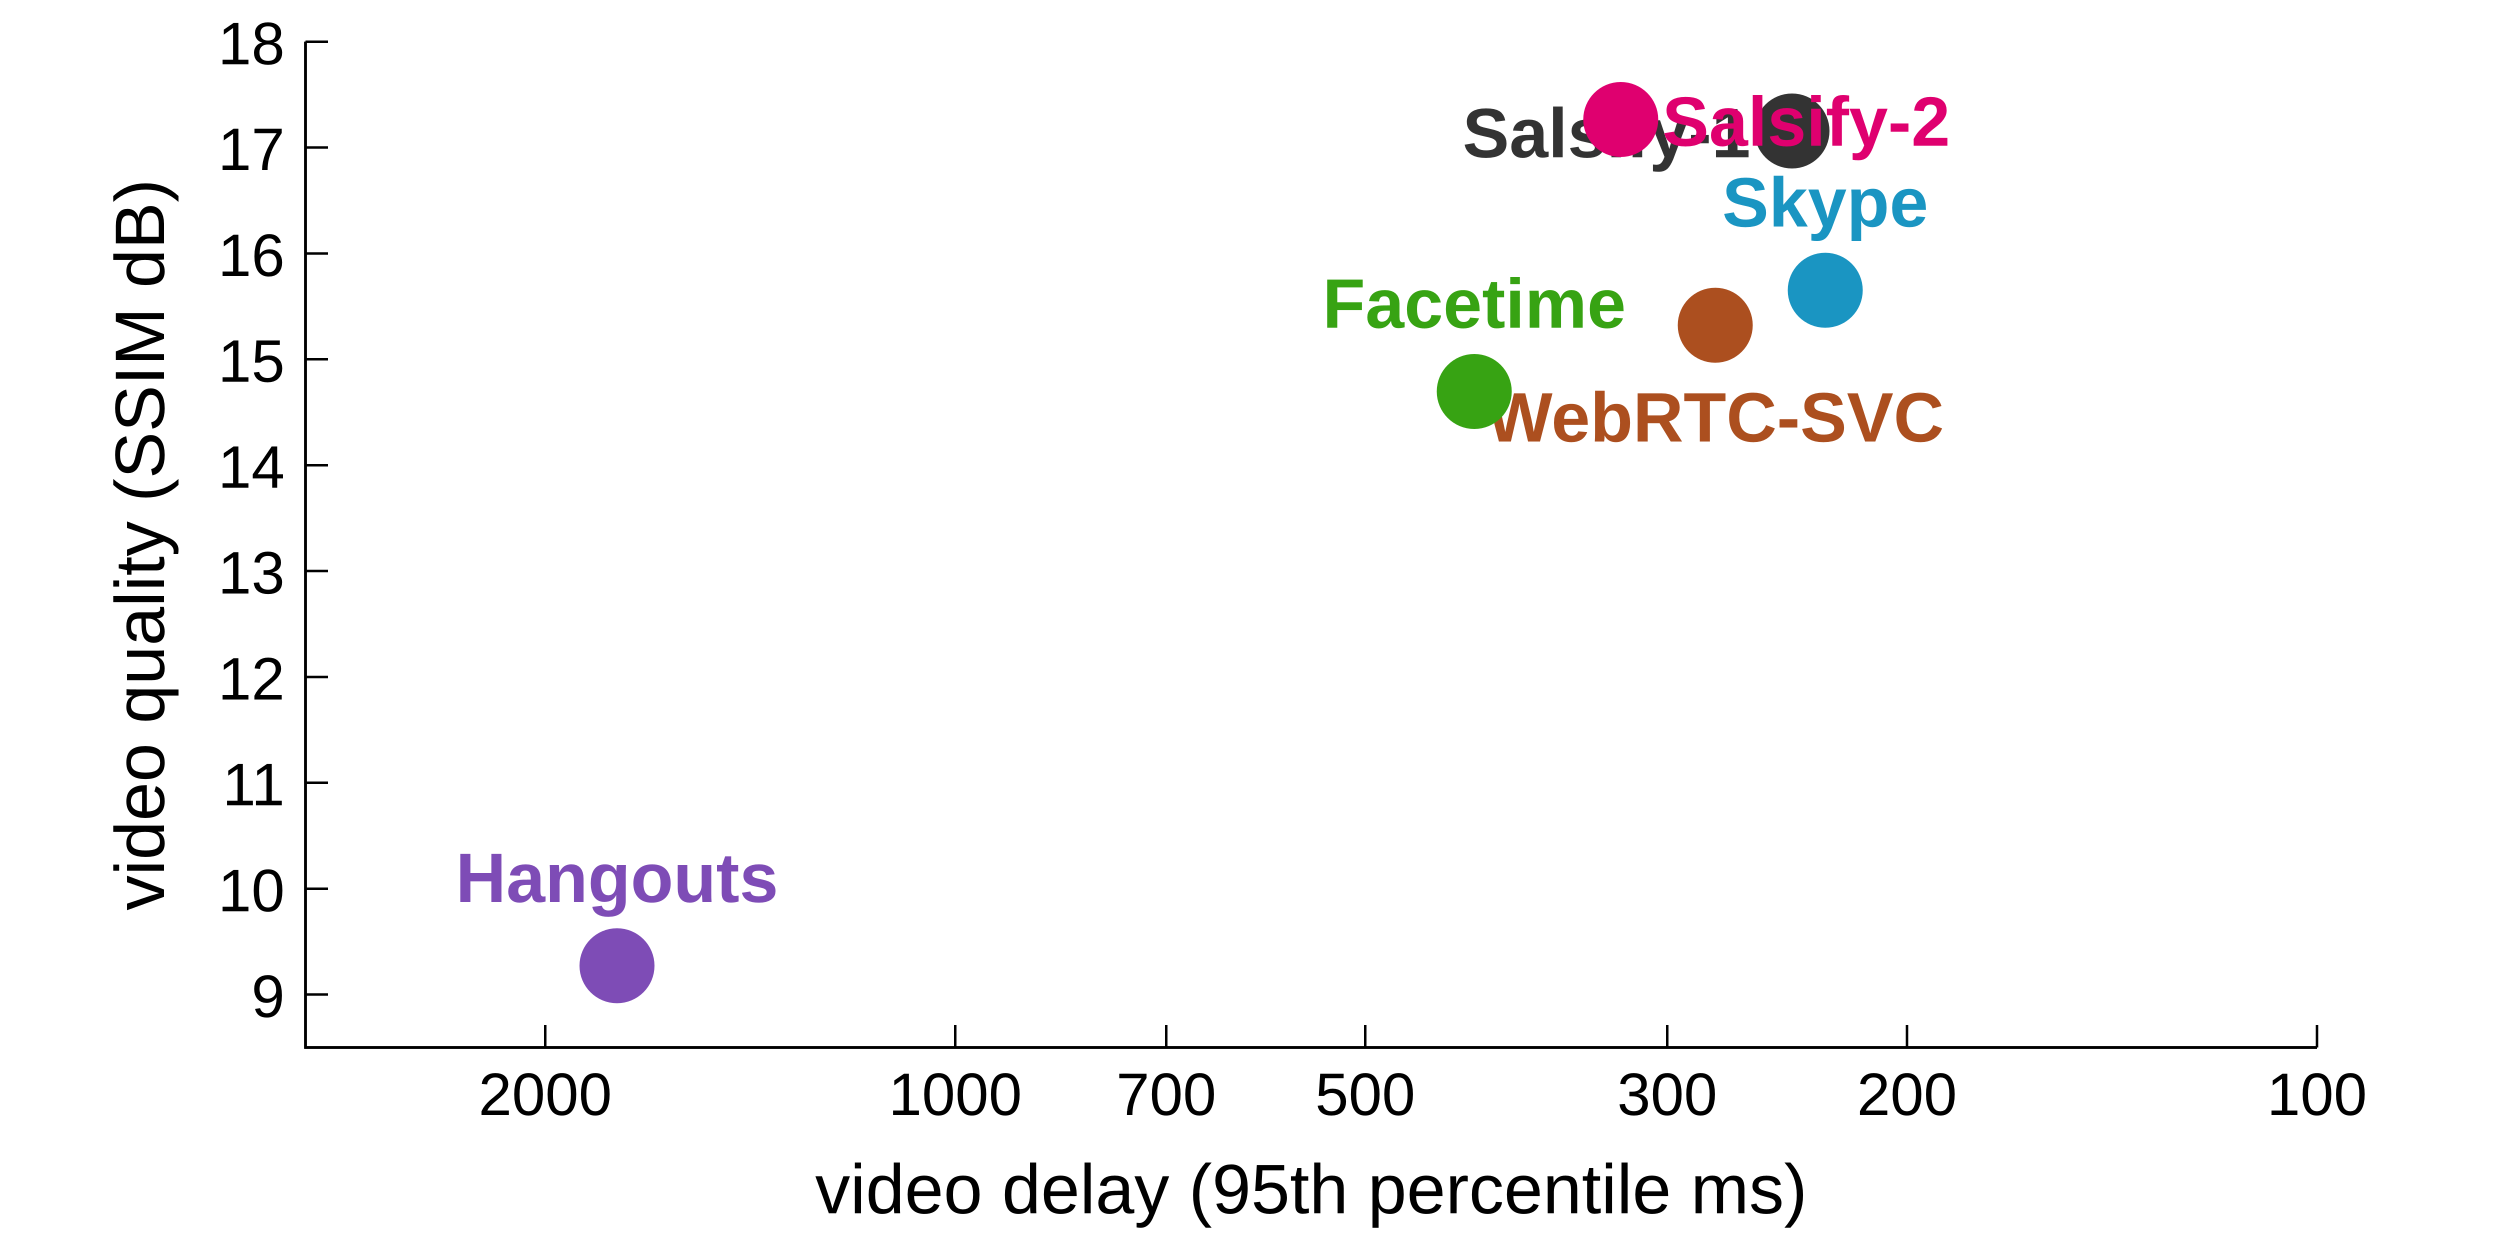
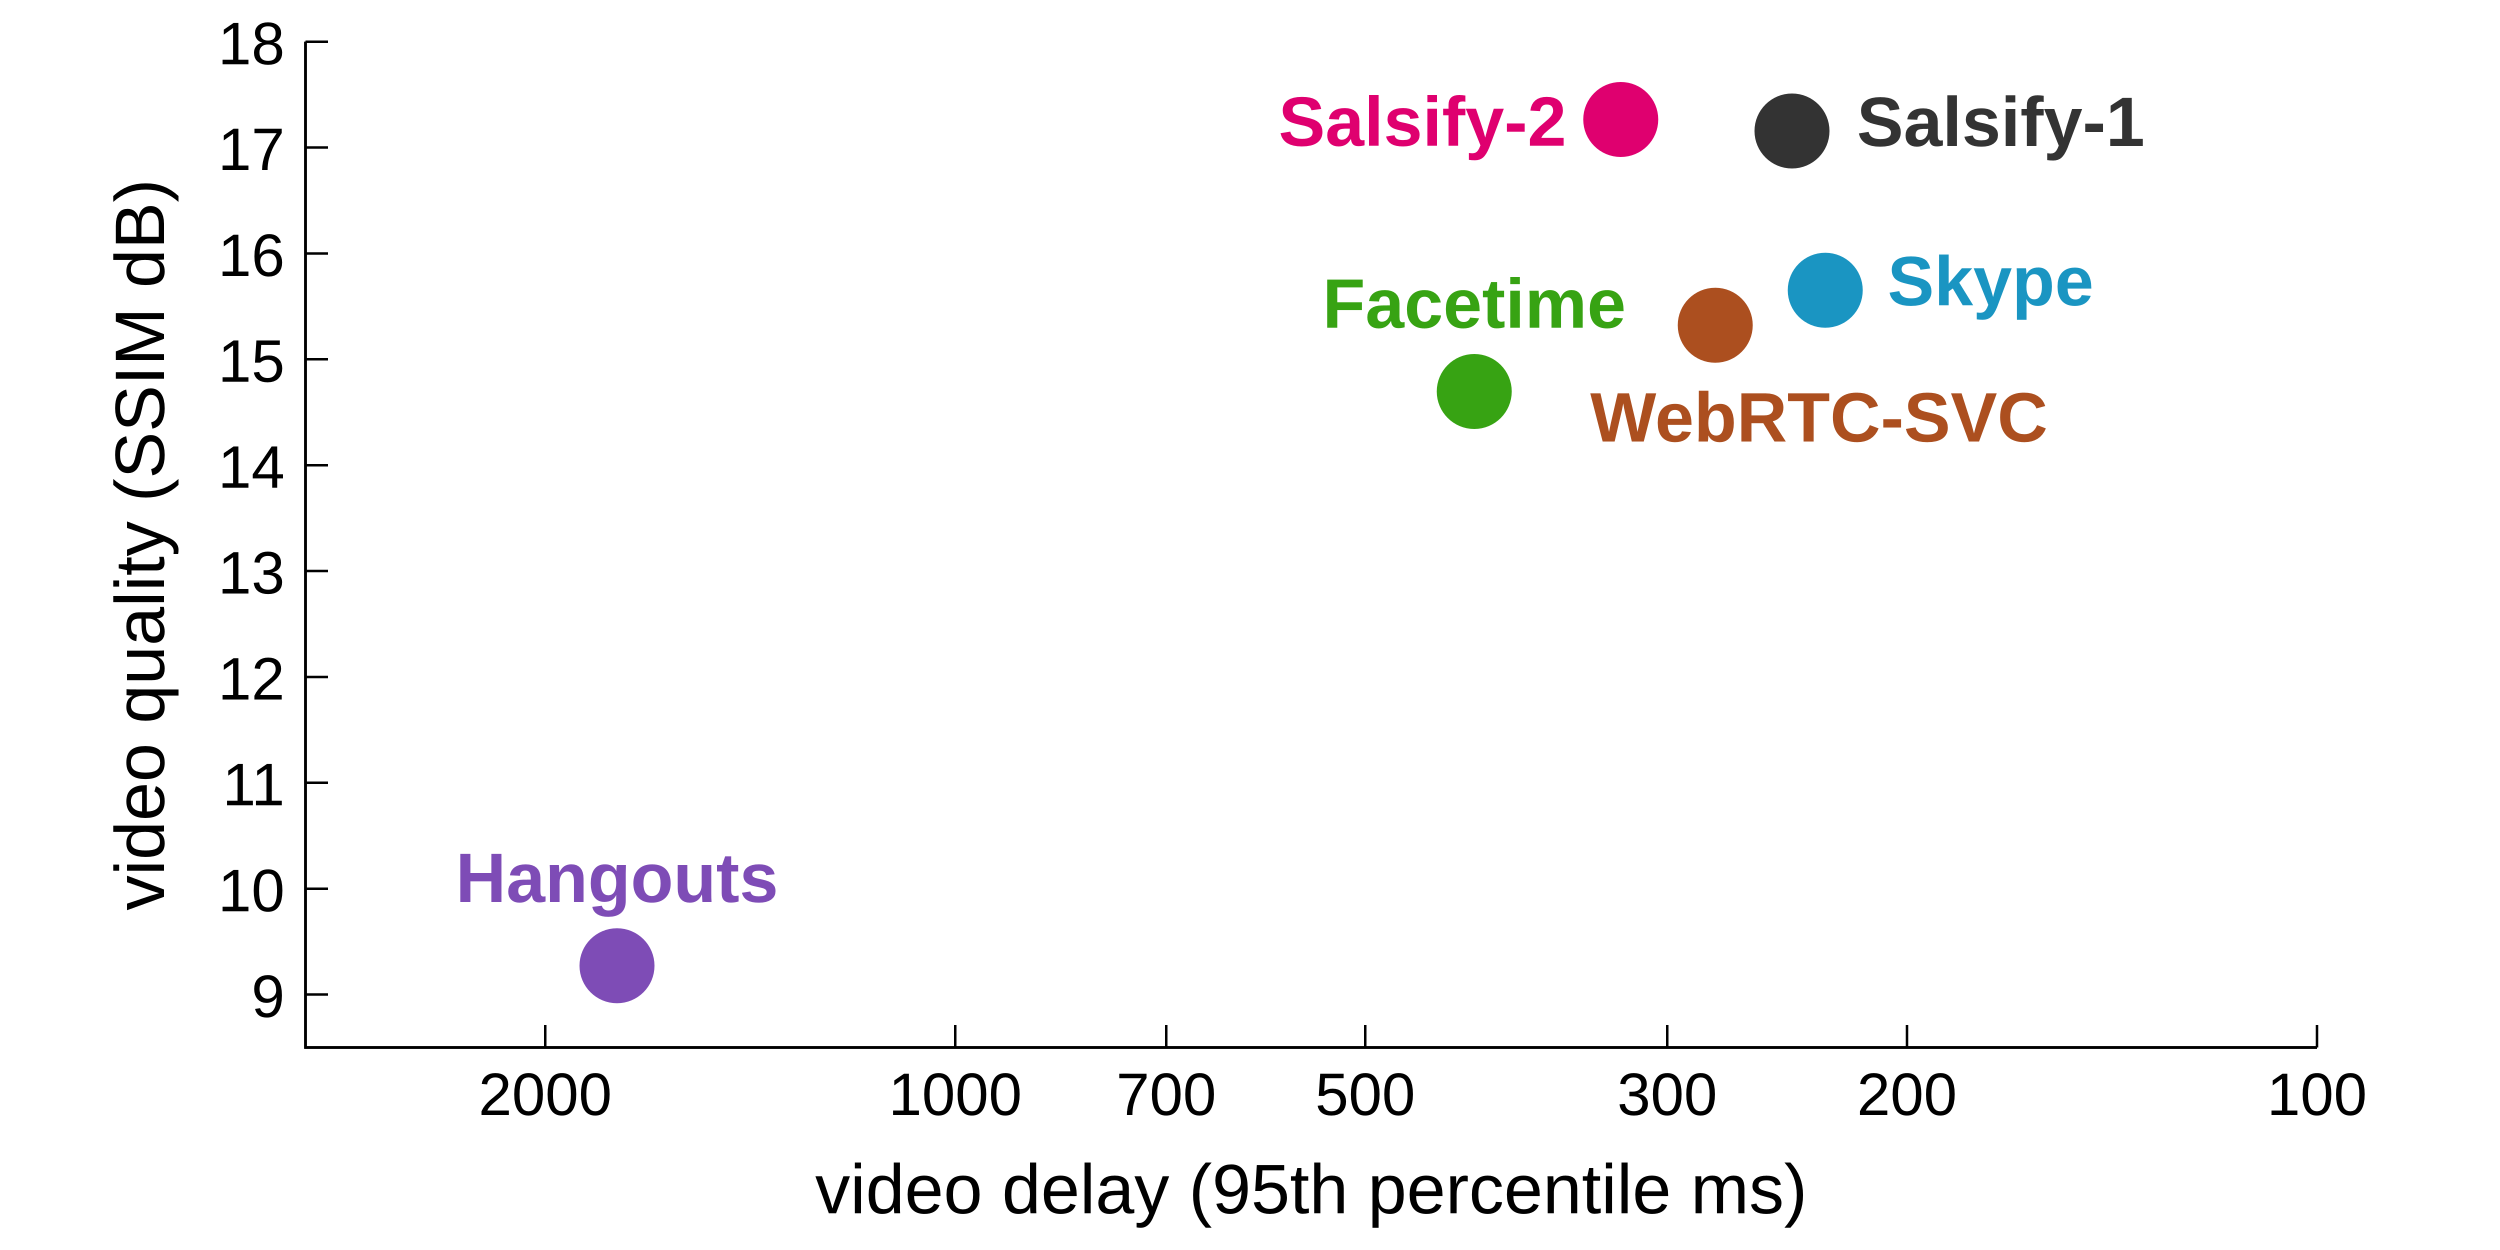
<svg xmlns="http://www.w3.org/2000/svg" xmlns:xlink="http://www.w3.org/1999/xlink" width="1000" height="500" viewBox="0 0 1000 500">
  <g id="gnuplot_canvas">
    <rect x="0" y="0" width="1000" height="500" fill="#ffffff" />
    <defs>
      <circle id="gpDot" r="0.5" stroke-width="0.5" />
      <path id="gpPt0" stroke-width="0.222" stroke="currentColor" d="M-1,0 h2 M0,-1 v2" />
      <path id="gpPt1" stroke-width="0.222" stroke="currentColor" d="M-1,-1 L1,1 M1,-1 L-1,1" />
      <path id="gpPt2" stroke-width="0.222" stroke="currentColor" d="M-1,0 L1,0 M0,-1 L0,1 M-1,-1 L1,1 M-1,1 L1,-1" />
      <rect id="gpPt3" stroke-width="0.222" stroke="currentColor" x="-1" y="-1" width="2" height="2" />
      <rect id="gpPt4" stroke-width="0.222" stroke="currentColor" fill="currentColor" x="-1" y="-1" width="2" height="2" />
      <circle id="gpPt5" stroke-width="0.222" stroke="currentColor" cx="0" cy="0" r="1" />
      <use xlink:href="#gpPt5" id="gpPt6" fill="currentColor" stroke="none" />
      <path id="gpPt7" stroke-width="0.222" stroke="currentColor" d="M0,-1.33 L-1.33,0.67 L1.33,0.67 z" />
      <use xlink:href="#gpPt7" id="gpPt8" fill="currentColor" stroke="none" />
      <use xlink:href="#gpPt7" id="gpPt9" stroke="currentColor" transform="rotate(180)" />
      <use xlink:href="#gpPt9" id="gpPt10" fill="currentColor" stroke="none" />
      <use xlink:href="#gpPt3" id="gpPt11" stroke="currentColor" transform="rotate(45)" />
      <use xlink:href="#gpPt11" id="gpPt12" fill="currentColor" stroke="none" />
      <path id="gpPt13" stroke-width="0.222" stroke="currentColor" d="M0,1.330 L1.265,0.411 L0.782,-1.067 L-0.782,-1.076 L-1.265,0.411 z" />
      <use xlink:href="#gpPt13" id="gpPt14" fill="currentColor" stroke="none" />
      <filter id="textbox" filterUnits="objectBoundingBox" x="0" y="0" height="1" width="1">
        <feFlood flood-color="#FFFFFF" flood-opacity="1" result="bgnd" />
        <feComposite in="SourceGraphic" in2="bgnd" operator="atop" />
      </filter>
      <filter id="greybox" filterUnits="objectBoundingBox" x="0" y="0" height="1" width="1">
        <feFlood flood-color="lightgrey" flood-opacity="1" result="grey" />
        <feComposite in="SourceGraphic" in2="grey" operator="atop" />
      </filter>
    </defs>
    <g fill="none" color="#FFFFFF" stroke="currentColor" stroke-width="1.00" stroke-linecap="butt" stroke-linejoin="miter">
</g>
    <g fill="none" color="black" stroke="currentColor" stroke-width="1.00" stroke-linecap="butt" stroke-linejoin="miter">
      <path stroke="black" d="M122.2,397.8 L131.2,397.8  " />
      <g transform="translate(113.9,406.8)" stroke="none" fill="black" font-family="Arial" font-size="24.00" text-anchor="end">
        <text>
          <tspan font-family="Arial"> 9</tspan>
        </text>
      </g>
    </g>
    <g fill="none" color="black" stroke="currentColor" stroke-width="1.00" stroke-linecap="butt" stroke-linejoin="miter">
      <path stroke="black" d="M122.2,355.5 L131.2,355.5  " />
      <g transform="translate(113.9,364.5)" stroke="none" fill="black" font-family="Arial" font-size="24.00" text-anchor="end">
        <text>
          <tspan font-family="Arial"> 10</tspan>
        </text>
      </g>
    </g>
    <g fill="none" color="black" stroke="currentColor" stroke-width="1.00" stroke-linecap="butt" stroke-linejoin="miter">
      <path stroke="black" d="M122.2,313.1 L131.2,313.1  " />
      <g transform="translate(113.9,322.1)" stroke="none" fill="black" font-family="Arial" font-size="24.00" text-anchor="end">
        <text>
          <tspan font-family="Arial"> 11</tspan>
        </text>
      </g>
    </g>
    <g fill="none" color="black" stroke="currentColor" stroke-width="1.00" stroke-linecap="butt" stroke-linejoin="miter">
      <path stroke="black" d="M122.2,270.8 L131.2,270.8  " />
      <g transform="translate(113.9,279.8)" stroke="none" fill="black" font-family="Arial" font-size="24.00" text-anchor="end">
        <text>
          <tspan font-family="Arial"> 12</tspan>
        </text>
      </g>
    </g>
    <g fill="none" color="black" stroke="currentColor" stroke-width="1.00" stroke-linecap="butt" stroke-linejoin="miter">
      <path stroke="black" d="M122.2,228.4 L131.2,228.4  " />
      <g transform="translate(113.9,237.4)" stroke="none" fill="black" font-family="Arial" font-size="24.00" text-anchor="end">
        <text>
          <tspan font-family="Arial"> 13</tspan>
        </text>
      </g>
    </g>
    <g fill="none" color="black" stroke="currentColor" stroke-width="1.00" stroke-linecap="butt" stroke-linejoin="miter">
      <path stroke="black" d="M122.2,186.1 L131.2,186.1  " />
      <g transform="translate(113.9,195.1)" stroke="none" fill="black" font-family="Arial" font-size="24.00" text-anchor="end">
        <text>
          <tspan font-family="Arial"> 14</tspan>
        </text>
      </g>
    </g>
    <g fill="none" color="black" stroke="currentColor" stroke-width="1.00" stroke-linecap="butt" stroke-linejoin="miter">
      <path stroke="black" d="M122.2,143.7 L131.2,143.7  " />
      <g transform="translate(113.9,152.7)" stroke="none" fill="black" font-family="Arial" font-size="24.00" text-anchor="end">
        <text>
          <tspan font-family="Arial"> 15</tspan>
        </text>
      </g>
    </g>
    <g fill="none" color="black" stroke="currentColor" stroke-width="1.00" stroke-linecap="butt" stroke-linejoin="miter">
      <path stroke="black" d="M122.2,101.4 L131.2,101.4  " />
      <g transform="translate(113.9,110.4)" stroke="none" fill="black" font-family="Arial" font-size="24.00" text-anchor="end">
        <text>
          <tspan font-family="Arial"> 16</tspan>
        </text>
      </g>
    </g>
    <g fill="none" color="black" stroke="currentColor" stroke-width="1.00" stroke-linecap="butt" stroke-linejoin="miter">
      <path stroke="black" d="M122.2,59.0 L131.2,59.0  " />
      <g transform="translate(113.9,68.0)" stroke="none" fill="black" font-family="Arial" font-size="24.00" text-anchor="end">
        <text>
          <tspan font-family="Arial"> 17</tspan>
        </text>
      </g>
    </g>
    <g fill="none" color="black" stroke="currentColor" stroke-width="1.00" stroke-linecap="butt" stroke-linejoin="miter">
      <path stroke="black" d="M122.2,16.7 L131.2,16.7  " />
      <g transform="translate(113.9,25.7)" stroke="none" fill="black" font-family="Arial" font-size="24.00" text-anchor="end">
        <text>
          <tspan font-family="Arial"> 18</tspan>
        </text>
      </g>
    </g>
    <g fill="none" color="black" stroke="currentColor" stroke-width="1.00" stroke-linecap="butt" stroke-linejoin="miter">
      <path stroke="black" d="M926.8,419.0 L926.8,410.0  " />
      <g transform="translate(926.8,446.0)" stroke="none" fill="black" font-family="Arial" font-size="24.00" text-anchor="middle">
        <text>
          <tspan font-family="Arial">100</tspan>
        </text>
      </g>
    </g>
    <g fill="none" color="black" stroke="currentColor" stroke-width="1.00" stroke-linecap="butt" stroke-linejoin="miter">
      <path stroke="black" d="M762.8,419.0 L762.8,410.0  " />
      <g transform="translate(762.8,446.0)" stroke="none" fill="black" font-family="Arial" font-size="24.00" text-anchor="middle">
        <text>
          <tspan font-family="Arial">200</tspan>
        </text>
      </g>
    </g>
    <g fill="none" color="black" stroke="currentColor" stroke-width="1.00" stroke-linecap="butt" stroke-linejoin="miter">
      <path stroke="black" d="M666.9,419.0 L666.9,410.0  " />
      <g transform="translate(666.9,446.0)" stroke="none" fill="black" font-family="Arial" font-size="24.00" text-anchor="middle">
        <text>
          <tspan font-family="Arial">300</tspan>
        </text>
      </g>
    </g>
    <g fill="none" color="black" stroke="currentColor" stroke-width="1.00" stroke-linecap="butt" stroke-linejoin="miter">
      <path stroke="black" d="M546.1,419.0 L546.1,410.0  " />
      <g transform="translate(546.1,446.0)" stroke="none" fill="black" font-family="Arial" font-size="24.00" text-anchor="middle">
        <text>
          <tspan font-family="Arial">500</tspan>
        </text>
      </g>
    </g>
    <g fill="none" color="black" stroke="currentColor" stroke-width="1.00" stroke-linecap="butt" stroke-linejoin="miter">
      <path stroke="black" d="M466.5,419.0 L466.5,410.0  " />
      <g transform="translate(466.5,446.0)" stroke="none" fill="black" font-family="Arial" font-size="24.00" text-anchor="middle">
        <text>
          <tspan font-family="Arial">700</tspan>
        </text>
      </g>
    </g>
    <g fill="none" color="black" stroke="currentColor" stroke-width="1.00" stroke-linecap="butt" stroke-linejoin="miter">
      <path stroke="black" d="M382.1,419.0 L382.1,410.0  " />
      <g transform="translate(382.1,446.0)" stroke="none" fill="black" font-family="Arial" font-size="24.00" text-anchor="middle">
        <text>
          <tspan font-family="Arial">1000</tspan>
        </text>
      </g>
    </g>
    <g fill="none" color="black" stroke="currentColor" stroke-width="1.00" stroke-linecap="butt" stroke-linejoin="miter">
      <path stroke="black" d="M218.1,419.0 L218.1,410.0  " />
      <g transform="translate(218.1,446.0)" stroke="none" fill="black" font-family="Arial" font-size="24.00" text-anchor="middle">
        <text>
          <tspan font-family="Arial">2000</tspan>
        </text>
      </g>
    </g>
    <g fill="none" color="black" stroke="currentColor" stroke-width="1.00" stroke-linecap="butt" stroke-linejoin="miter">
</g>
    <g fill="none" color="black" stroke="currentColor" stroke-width="1.00" stroke-linecap="butt" stroke-linejoin="miter">
      <path stroke="black" d="M122.2,16.7 L122.2,419.0 L926.8,419.0 M926.8,16.7 M122.2,16.7  " />
    </g>
    <g fill="none" color="black" stroke="currentColor" stroke-width="1.00" stroke-linecap="butt" stroke-linejoin="miter">
      <g transform="translate(65.6,217.9) rotate(270)" stroke="none" fill="black" font-family="Arial" font-size="28.00" text-anchor="middle">
        <text>
          <tspan font-family="Arial">video quality (SSIM dB)</tspan>
        </text>
      </g>
    </g>
    <g fill="none" color="black" stroke="currentColor" stroke-width="1.00" stroke-linecap="butt" stroke-linejoin="miter">
      <g transform="translate(949.2,217.9) rotate(270)" stroke="none" fill="black" font-family="Arial" font-size="12.00" text-anchor="middle">
        <text />
      </g>
    </g>
    <g fill="none" color="black" stroke="currentColor" stroke-width="1.00" stroke-linecap="butt" stroke-linejoin="miter">
      <g transform="translate(524.5,485.3)" stroke="none" fill="black" font-family="Arial" font-size="28.00" text-anchor="middle">
        <text>
          <tspan font-family="Arial">video delay (95th percentile ms)</tspan>
        </text>
      </g>
    </g>
    <g fill="none" color="black" stroke="currentColor" stroke-width="1.00" stroke-linecap="butt" stroke-linejoin="miter">
      <g transform="translate(524.5,30.2)" stroke="none" fill="black" font-family="Arial" font-size="12.00" text-anchor="middle">
        <text />
      </g>
      <g transform="translate(524.5,30.3)" stroke="none" fill="black" font-family="Arial" font-size="12.00" text-anchor="middle">
        <text />
      </g>
    </g>
    <g fill="none" color="black" stroke="currentColor" stroke-width="1.00" stroke-linecap="butt" stroke-linejoin="miter">
      <g transform="translate(80.7,482.9)" stroke="none" fill="black" font-family="Arial" font-size="12.00" text-anchor="start">
        <text />
      </g>
    </g>
    <g id="gnuplot_plot_1">
      <g fill="none" color="black" stroke="currentColor" stroke-width="1.00" stroke-linecap="butt" stroke-linejoin="miter">
        <path stroke="rgb(172,  79,  31)" d="M686.1,130.1  " />
        <use xlink:href="#gpPt6" transform="translate(686.1,130.1) scale(13.50)" color="rgb(172,  79,  31)" />
      </g>
    </g>
    <g id="gnuplot_plot_2">
      <g fill="none" color="black" stroke="currentColor" stroke-width="1.00" stroke-linecap="butt" stroke-linejoin="miter">
-         <g transform="translate(686.1,176.6)" stroke="none" fill="rgb(172,79,31)" font-family="Arial:Bold" font-size="28.00" text-anchor="middle">
+         <g transform="translate(727.6,176.6)" stroke="none" fill="rgb(172,79,31)" font-family="Arial:Bold" font-size="28.00" text-anchor="middle">
          <text>
            <tspan font-family="Arial" font-weight="bold">WebRTC-SVC</tspan>
          </text>
        </g>
      </g>
    </g>
    <g id="gnuplot_plot_3">
      <g fill="none" color="black" stroke="currentColor" stroke-width="1.00" stroke-linecap="butt" stroke-linejoin="miter">
        <path stroke="rgb( 26, 149, 194)" d="M730.1,116.1  " />
        <use xlink:href="#gpPt6" transform="translate(730.1,116.1) scale(13.50)" color="rgb( 26, 149, 194)" />
      </g>
    </g>
    <g id="gnuplot_plot_4">
      <g fill="none" color="black" stroke="currentColor" stroke-width="1.00" stroke-linecap="butt" stroke-linejoin="miter">
-         <g transform="translate(730.1,90.6)" stroke="none" fill="rgb(26,149,194)" font-family="Arial:Bold" font-size="28.00" text-anchor="middle">
+         <g transform="translate(755.0,122.1)" stroke="none" fill="rgb(26,149,194)" font-family="Arial:Bold" font-size="28.00" text-anchor="start">
          <text>
            <tspan font-family="Arial" font-weight="bold">Skype</tspan>
          </text>
        </g>
      </g>
    </g>
    <g id="gnuplot_plot_5">
      <g fill="none" color="black" stroke="currentColor" stroke-width="1.00" stroke-linecap="butt" stroke-linejoin="miter">
        <path stroke="rgb( 55, 163,  19)" d="M589.7,156.6  " />
        <use xlink:href="#gpPt6" transform="translate(589.7,156.6) scale(13.50)" color="rgb( 55, 163,  19)" />
      </g>
    </g>
    <g id="gnuplot_plot_6">
      <g fill="none" color="black" stroke="currentColor" stroke-width="1.00" stroke-linecap="butt" stroke-linejoin="miter">
        <g transform="translate(589.7,131.1)" stroke="none" fill="rgb(55,163,19)" font-family="Arial:Bold" font-size="28.00" text-anchor="middle">
          <text>
            <tspan font-family="Arial" font-weight="bold">Facetime</tspan>
          </text>
        </g>
      </g>
    </g>
    <g id="gnuplot_plot_7">
      <g fill="none" color="black" stroke="currentColor" stroke-width="1.00" stroke-linecap="butt" stroke-linejoin="miter">
        <path stroke="rgb(126,  76, 182)" d="M246.8,386.3  " />
        <use xlink:href="#gpPt6" transform="translate(246.8,386.3) scale(13.50)" color="rgb(126,  76, 182)" />
      </g>
    </g>
    <g id="gnuplot_plot_8">
      <g fill="none" color="black" stroke="currentColor" stroke-width="1.00" stroke-linecap="butt" stroke-linejoin="miter">
        <g transform="translate(246.8,360.8)" stroke="none" fill="rgb(126,76,182)" font-family="Arial:Bold" font-size="28.00" text-anchor="middle">
          <text>
            <tspan font-family="Arial" font-weight="bold">Hangouts</tspan>
          </text>
        </g>
      </g>
    </g>
    <g id="gnuplot_plot_9">
      <g fill="none" color="black" stroke="currentColor" stroke-width="1.00" stroke-linecap="butt" stroke-linejoin="miter">
        <path stroke="rgb( 51,  51,  51)" d="M716.8,52.4  " />
        <use xlink:href="#gpPt6" transform="translate(716.8,52.4) scale(13.50)" color="rgb( 51,  51,  51)" />
      </g>
    </g>
    <g id="gnuplot_plot_10">
      <g fill="none" color="black" stroke="currentColor" stroke-width="1.00" stroke-linecap="butt" stroke-linejoin="miter">
-         <g transform="translate(700.2,62.9)" stroke="none" fill="rgb(51,51,51)" font-family="Arial:Bold" font-size="28.00" text-anchor="end">
+         <g transform="translate(857.9,58.4)" stroke="none" fill="rgb(51,51,51)" font-family="Arial:Bold" font-size="28.00" text-anchor="end">
          <text>
            <tspan font-family="Arial" font-weight="bold">Salsify-1</tspan>
          </text>
        </g>
      </g>
    </g>
    <g id="gnuplot_plot_11">
      <g fill="none" color="black" stroke="currentColor" stroke-width="1.00" stroke-linecap="butt" stroke-linejoin="miter">
        <path stroke="rgb(223,   0, 111)" d="M648.3,47.8  " />
        <use xlink:href="#gpPt6" transform="translate(648.3,47.8) scale(13.50)" color="rgb(223,   0, 111)" />
      </g>
    </g>
    <g id="gnuplot_plot_12">
      <g fill="none" color="black" stroke="currentColor" stroke-width="1.00" stroke-linecap="butt" stroke-linejoin="miter">
-         <g transform="translate(664.9,58.3)" stroke="none" fill="rgb(223,0,111)" font-family="Arial:Bold" font-size="28.00" text-anchor="start">
+         <g transform="translate(511.4,58.3)" stroke="none" fill="rgb(223,0,111)" font-family="Arial:Bold" font-size="28.00" text-anchor="start">
          <text>
            <tspan font-family="Arial" font-weight="bold">Salsify-2</tspan>
          </text>
        </g>
      </g>
    </g>
    <g id="gnuplot_plot_13">
      <g fill="none" color="black" stroke="currentColor" stroke-width="1.00" stroke-linecap="butt" stroke-linejoin="miter">
</g>
    </g>
    <g id="gnuplot_plot_14">
      <g fill="none" color="black" stroke="currentColor" stroke-width="1.00" stroke-linecap="butt" stroke-linejoin="miter">
</g>
    </g>
    <g fill="none" color="#FFFFFF" stroke="rgb(242, 104,  34)" stroke-width="2.00" stroke-linecap="butt" stroke-linejoin="miter">
</g>
    <g fill="none" color="black" stroke="currentColor" stroke-width="2.00" stroke-linecap="butt" stroke-linejoin="miter">
</g>
    <g fill="none" color="black" stroke="black" stroke-width="1.00" stroke-linecap="butt" stroke-linejoin="miter">
</g>
    <g fill="none" color="black" stroke="currentColor" stroke-width="1.00" stroke-linecap="butt" stroke-linejoin="miter">
      <path stroke="black" d="M122.2,16.7 L122.2,419.0 L926.8,419.0 M926.8,16.7 M122.2,16.7  " />
    </g>
    <g fill="none" color="black" stroke="currentColor" stroke-width="1.00" stroke-linecap="butt" stroke-linejoin="miter">
</g>
  </g>
</svg>
